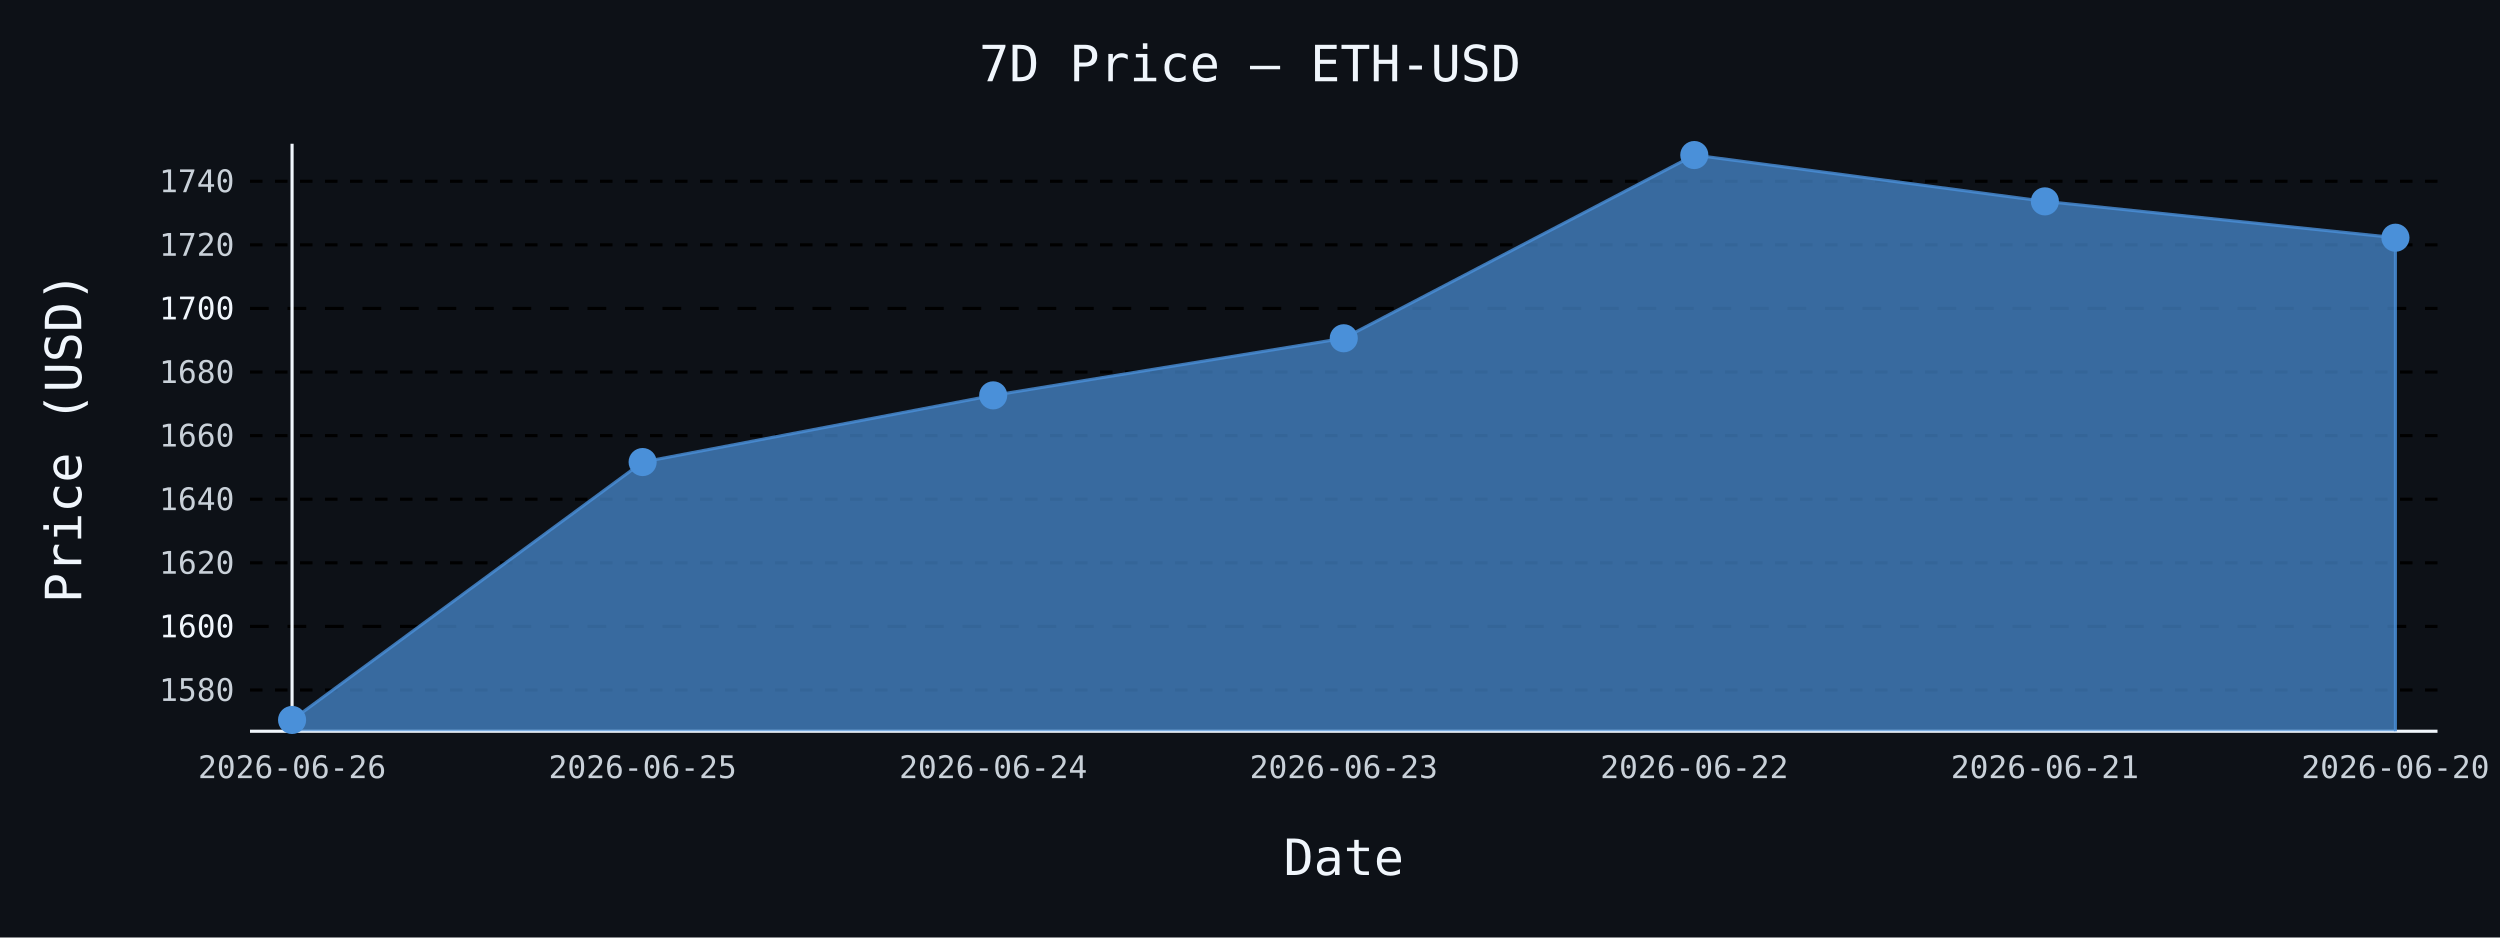
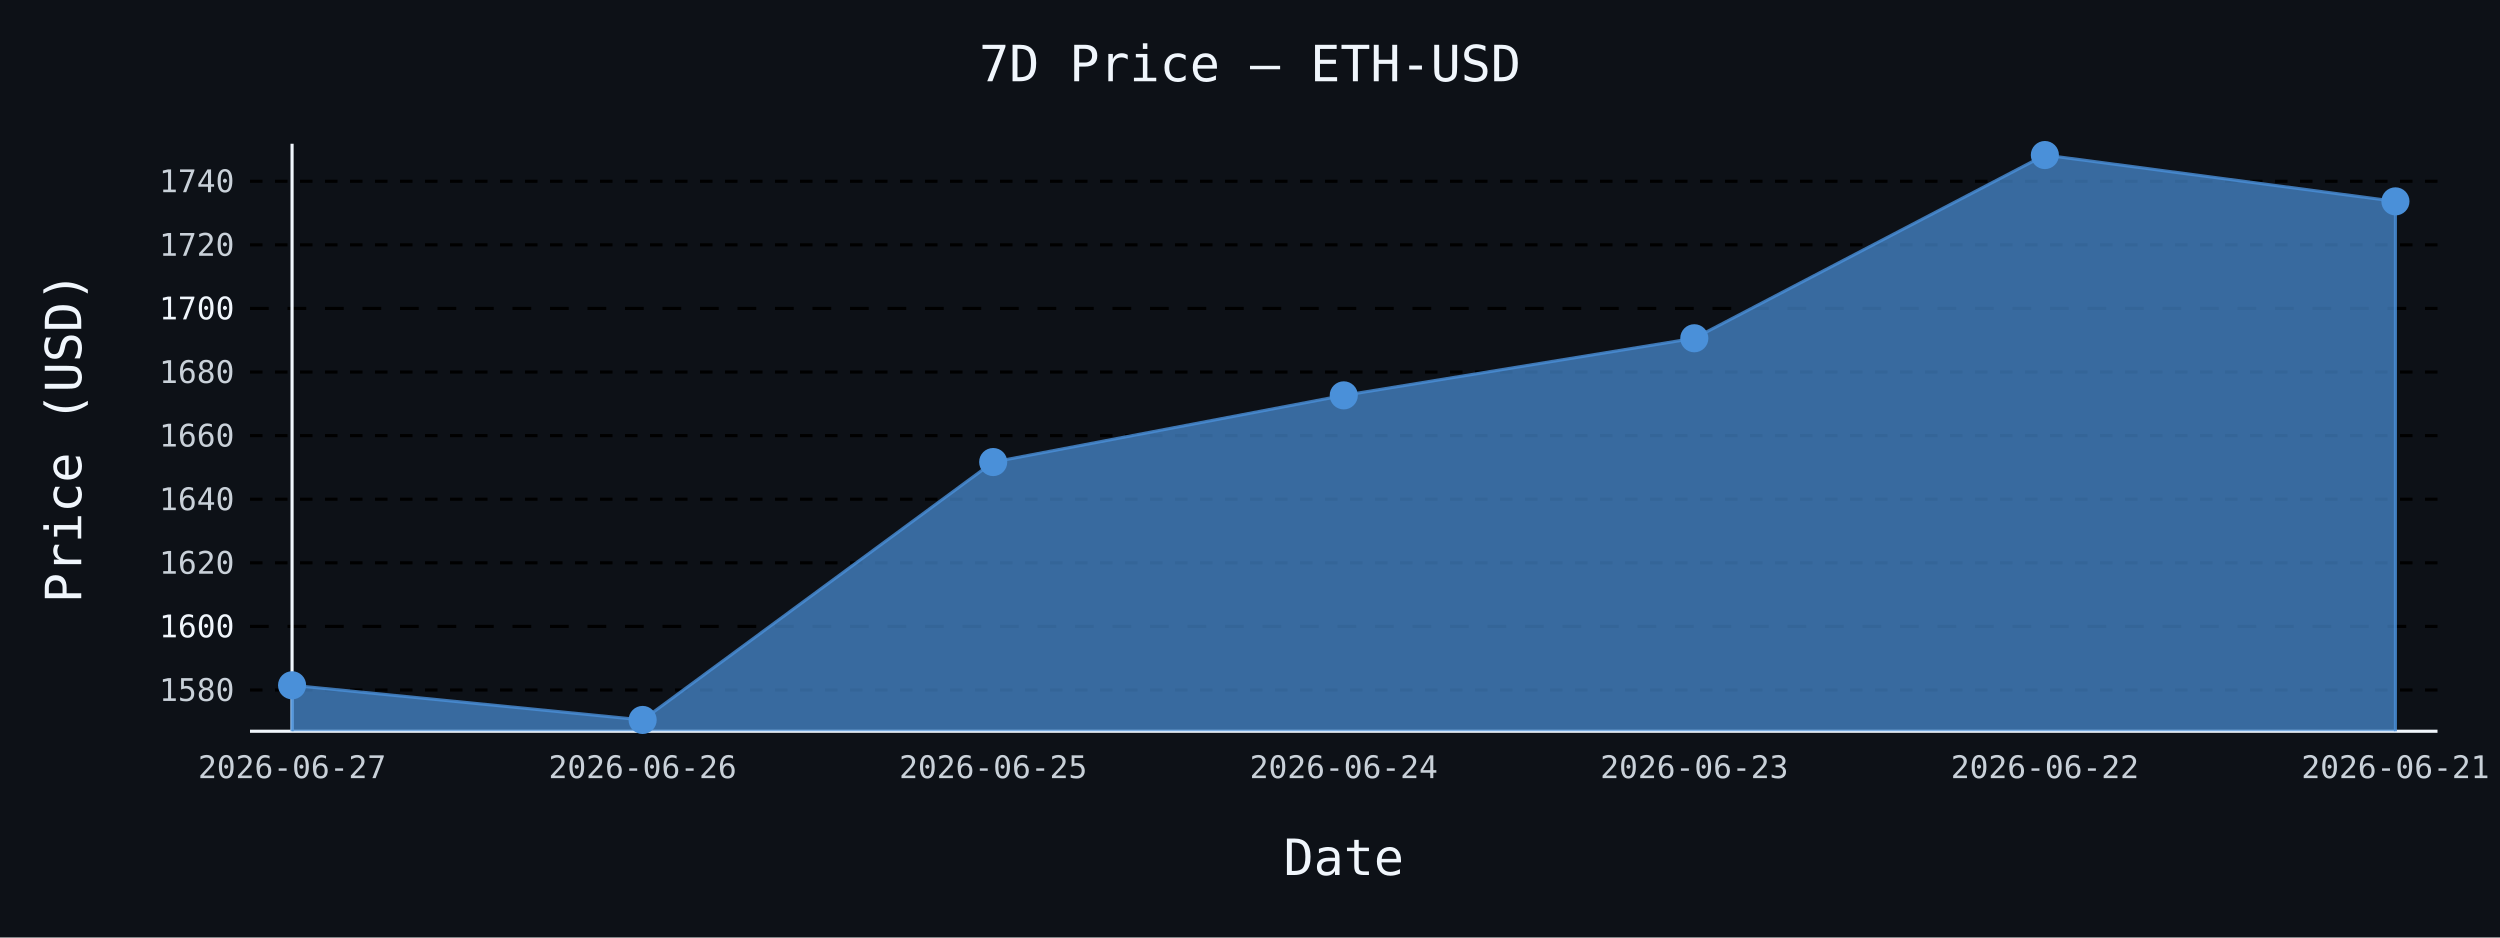
- <svg xmlns="http://www.w3.org/2000/svg" id="chart-b81c38dd-1486-4efe-b4c9-caf1c1f4058c" class="pygal-chart" viewBox="0 0 800 300">
+ <svg xmlns="http://www.w3.org/2000/svg" id="chart-9d1c1497-bdbc-44db-8c5f-af5fe3875db2" class="pygal-chart" viewBox="0 0 800 300">
  <defs>
-     <style type="text/css">#chart-b81c38dd-1486-4efe-b4c9-caf1c1f4058c{-webkit-user-select:none;-webkit-font-smoothing:antialiased;font-family:monospace}#chart-b81c38dd-1486-4efe-b4c9-caf1c1f4058c .title{font-family:monospace;font-size:16px}#chart-b81c38dd-1486-4efe-b4c9-caf1c1f4058c .legends .legend text{font-family:monospace;font-size:14px}#chart-b81c38dd-1486-4efe-b4c9-caf1c1f4058c .axis text{font-family:monospace;font-size:10px}#chart-b81c38dd-1486-4efe-b4c9-caf1c1f4058c .axis text.major{font-family:monospace;font-size:10px}#chart-b81c38dd-1486-4efe-b4c9-caf1c1f4058c .text-overlay text.value{font-family:monospace;font-size:16px}#chart-b81c38dd-1486-4efe-b4c9-caf1c1f4058c .text-overlay text.label{font-family:monospace;font-size:10px}#chart-b81c38dd-1486-4efe-b4c9-caf1c1f4058c .tooltip{font-family:monospace;font-size:14px}#chart-b81c38dd-1486-4efe-b4c9-caf1c1f4058c text.no_data{font-family:monospace;font-size:64px}
- #chart-b81c38dd-1486-4efe-b4c9-caf1c1f4058c{background-color:#0d1117}#chart-b81c38dd-1486-4efe-b4c9-caf1c1f4058c path,#chart-b81c38dd-1486-4efe-b4c9-caf1c1f4058c line,#chart-b81c38dd-1486-4efe-b4c9-caf1c1f4058c rect,#chart-b81c38dd-1486-4efe-b4c9-caf1c1f4058c circle{-webkit-transition:150ms;-moz-transition:150ms;transition:150ms}#chart-b81c38dd-1486-4efe-b4c9-caf1c1f4058c .graph &gt; .background{fill:#0d1117}#chart-b81c38dd-1486-4efe-b4c9-caf1c1f4058c .plot &gt; .background{fill:#0d1117}#chart-b81c38dd-1486-4efe-b4c9-caf1c1f4058c .graph{fill:#c9d1d9}#chart-b81c38dd-1486-4efe-b4c9-caf1c1f4058c text.no_data{fill:#f0f6fc}#chart-b81c38dd-1486-4efe-b4c9-caf1c1f4058c .title{fill:#f0f6fc}#chart-b81c38dd-1486-4efe-b4c9-caf1c1f4058c .legends .legend text{fill:#c9d1d9}#chart-b81c38dd-1486-4efe-b4c9-caf1c1f4058c .legends .legend:hover text{fill:#f0f6fc}#chart-b81c38dd-1486-4efe-b4c9-caf1c1f4058c .axis .line{stroke:#f0f6fc}#chart-b81c38dd-1486-4efe-b4c9-caf1c1f4058c .axis .guide.line{stroke:#8b949e}#chart-b81c38dd-1486-4efe-b4c9-caf1c1f4058c .axis .major.line{stroke:#c9d1d9}#chart-b81c38dd-1486-4efe-b4c9-caf1c1f4058c .axis text.major{fill:#f0f6fc}#chart-b81c38dd-1486-4efe-b4c9-caf1c1f4058c .axis.y .guides:hover .guide.line,#chart-b81c38dd-1486-4efe-b4c9-caf1c1f4058c .line-graph .axis.x .guides:hover .guide.line,#chart-b81c38dd-1486-4efe-b4c9-caf1c1f4058c .stackedline-graph .axis.x .guides:hover .guide.line,#chart-b81c38dd-1486-4efe-b4c9-caf1c1f4058c .xy-graph .axis.x .guides:hover .guide.line{stroke:#f0f6fc}#chart-b81c38dd-1486-4efe-b4c9-caf1c1f4058c .axis .guides:hover text{fill:#f0f6fc}#chart-b81c38dd-1486-4efe-b4c9-caf1c1f4058c .reactive{fill-opacity:.7;stroke-opacity:.8;stroke-width:1}#chart-b81c38dd-1486-4efe-b4c9-caf1c1f4058c .ci{stroke:#c9d1d9}#chart-b81c38dd-1486-4efe-b4c9-caf1c1f4058c .reactive.active,#chart-b81c38dd-1486-4efe-b4c9-caf1c1f4058c .active .reactive{fill-opacity:.8;stroke-opacity:.9;stroke-width:4}#chart-b81c38dd-1486-4efe-b4c9-caf1c1f4058c .ci .reactive.active{stroke-width:1.5}#chart-b81c38dd-1486-4efe-b4c9-caf1c1f4058c .series text{fill:#f0f6fc}#chart-b81c38dd-1486-4efe-b4c9-caf1c1f4058c .tooltip rect{fill:#0d1117;stroke:#f0f6fc;-webkit-transition:opacity 150ms;-moz-transition:opacity 150ms;transition:opacity 150ms}#chart-b81c38dd-1486-4efe-b4c9-caf1c1f4058c .tooltip .label{fill:#c9d1d9}#chart-b81c38dd-1486-4efe-b4c9-caf1c1f4058c .tooltip .label{fill:#c9d1d9}#chart-b81c38dd-1486-4efe-b4c9-caf1c1f4058c .tooltip .legend{font-size:.8em;fill:#8b949e}#chart-b81c38dd-1486-4efe-b4c9-caf1c1f4058c .tooltip .x_label{font-size:.6em;fill:#f0f6fc}#chart-b81c38dd-1486-4efe-b4c9-caf1c1f4058c .tooltip .xlink{font-size:.5em;text-decoration:underline}#chart-b81c38dd-1486-4efe-b4c9-caf1c1f4058c .tooltip .value{font-size:1.5em}#chart-b81c38dd-1486-4efe-b4c9-caf1c1f4058c .bound{font-size:.5em}#chart-b81c38dd-1486-4efe-b4c9-caf1c1f4058c .max-value{font-size:.75em;fill:#8b949e}#chart-b81c38dd-1486-4efe-b4c9-caf1c1f4058c .map-element{fill:#0d1117;stroke:#8b949e !important}#chart-b81c38dd-1486-4efe-b4c9-caf1c1f4058c .map-element .reactive{fill-opacity:inherit;stroke-opacity:inherit}#chart-b81c38dd-1486-4efe-b4c9-caf1c1f4058c .color-0,#chart-b81c38dd-1486-4efe-b4c9-caf1c1f4058c .color-0 a:visited{stroke:#4a90d9;fill:#4a90d9}#chart-b81c38dd-1486-4efe-b4c9-caf1c1f4058c .text-overlay .color-0 text{fill:black}
- #chart-b81c38dd-1486-4efe-b4c9-caf1c1f4058c text.no_data{text-anchor:middle}#chart-b81c38dd-1486-4efe-b4c9-caf1c1f4058c .guide.line{fill:none}#chart-b81c38dd-1486-4efe-b4c9-caf1c1f4058c .centered{text-anchor:middle}#chart-b81c38dd-1486-4efe-b4c9-caf1c1f4058c .title{text-anchor:middle}#chart-b81c38dd-1486-4efe-b4c9-caf1c1f4058c .legends .legend text{fill-opacity:1}#chart-b81c38dd-1486-4efe-b4c9-caf1c1f4058c .axis.x text{text-anchor:middle}#chart-b81c38dd-1486-4efe-b4c9-caf1c1f4058c .axis.x:not(.web) text[transform]{text-anchor:start}#chart-b81c38dd-1486-4efe-b4c9-caf1c1f4058c .axis.x:not(.web) text[transform].backwards{text-anchor:end}#chart-b81c38dd-1486-4efe-b4c9-caf1c1f4058c .axis.y text{text-anchor:end}#chart-b81c38dd-1486-4efe-b4c9-caf1c1f4058c .axis.y text[transform].backwards{text-anchor:start}#chart-b81c38dd-1486-4efe-b4c9-caf1c1f4058c .axis.y2 text{text-anchor:start}#chart-b81c38dd-1486-4efe-b4c9-caf1c1f4058c .axis.y2 text[transform].backwards{text-anchor:end}#chart-b81c38dd-1486-4efe-b4c9-caf1c1f4058c .axis .guide.line{stroke-dasharray:4,4;stroke:black}#chart-b81c38dd-1486-4efe-b4c9-caf1c1f4058c .axis .major.guide.line{stroke-dasharray:6,6;stroke:black}#chart-b81c38dd-1486-4efe-b4c9-caf1c1f4058c .horizontal .axis.y .guide.line,#chart-b81c38dd-1486-4efe-b4c9-caf1c1f4058c .horizontal .axis.y2 .guide.line,#chart-b81c38dd-1486-4efe-b4c9-caf1c1f4058c .vertical .axis.x .guide.line{opacity:0}#chart-b81c38dd-1486-4efe-b4c9-caf1c1f4058c .horizontal .axis.always_show .guide.line,#chart-b81c38dd-1486-4efe-b4c9-caf1c1f4058c .vertical .axis.always_show .guide.line{opacity:1 !important}#chart-b81c38dd-1486-4efe-b4c9-caf1c1f4058c .axis.y .guides:hover .guide.line,#chart-b81c38dd-1486-4efe-b4c9-caf1c1f4058c .axis.y2 .guides:hover .guide.line,#chart-b81c38dd-1486-4efe-b4c9-caf1c1f4058c .axis.x .guides:hover .guide.line{opacity:1}#chart-b81c38dd-1486-4efe-b4c9-caf1c1f4058c .axis .guides:hover text{opacity:1}#chart-b81c38dd-1486-4efe-b4c9-caf1c1f4058c .nofill{fill:none}#chart-b81c38dd-1486-4efe-b4c9-caf1c1f4058c .subtle-fill{fill-opacity:.2}#chart-b81c38dd-1486-4efe-b4c9-caf1c1f4058c .dot{stroke-width:1px;fill-opacity:1;stroke-opacity:1}#chart-b81c38dd-1486-4efe-b4c9-caf1c1f4058c .dot.active{stroke-width:5px}#chart-b81c38dd-1486-4efe-b4c9-caf1c1f4058c .dot.negative{fill:transparent}#chart-b81c38dd-1486-4efe-b4c9-caf1c1f4058c text,#chart-b81c38dd-1486-4efe-b4c9-caf1c1f4058c tspan{stroke:none !important}#chart-b81c38dd-1486-4efe-b4c9-caf1c1f4058c .series text.active{opacity:1}#chart-b81c38dd-1486-4efe-b4c9-caf1c1f4058c .tooltip rect{fill-opacity:.95;stroke-width:.5}#chart-b81c38dd-1486-4efe-b4c9-caf1c1f4058c .tooltip text{fill-opacity:1}#chart-b81c38dd-1486-4efe-b4c9-caf1c1f4058c .showable{visibility:hidden}#chart-b81c38dd-1486-4efe-b4c9-caf1c1f4058c .showable.shown{visibility:visible}#chart-b81c38dd-1486-4efe-b4c9-caf1c1f4058c .gauge-background{fill:rgba(229,229,229,1);stroke:none}#chart-b81c38dd-1486-4efe-b4c9-caf1c1f4058c .bg-lines{stroke:#0d1117;stroke-width:2px}</style>
+     <style type="text/css">#chart-9d1c1497-bdbc-44db-8c5f-af5fe3875db2{-webkit-user-select:none;-webkit-font-smoothing:antialiased;font-family:monospace}#chart-9d1c1497-bdbc-44db-8c5f-af5fe3875db2 .title{font-family:monospace;font-size:16px}#chart-9d1c1497-bdbc-44db-8c5f-af5fe3875db2 .legends .legend text{font-family:monospace;font-size:14px}#chart-9d1c1497-bdbc-44db-8c5f-af5fe3875db2 .axis text{font-family:monospace;font-size:10px}#chart-9d1c1497-bdbc-44db-8c5f-af5fe3875db2 .axis text.major{font-family:monospace;font-size:10px}#chart-9d1c1497-bdbc-44db-8c5f-af5fe3875db2 .text-overlay text.value{font-family:monospace;font-size:16px}#chart-9d1c1497-bdbc-44db-8c5f-af5fe3875db2 .text-overlay text.label{font-family:monospace;font-size:10px}#chart-9d1c1497-bdbc-44db-8c5f-af5fe3875db2 .tooltip{font-family:monospace;font-size:14px}#chart-9d1c1497-bdbc-44db-8c5f-af5fe3875db2 text.no_data{font-family:monospace;font-size:64px}
+ #chart-9d1c1497-bdbc-44db-8c5f-af5fe3875db2{background-color:#0d1117}#chart-9d1c1497-bdbc-44db-8c5f-af5fe3875db2 path,#chart-9d1c1497-bdbc-44db-8c5f-af5fe3875db2 line,#chart-9d1c1497-bdbc-44db-8c5f-af5fe3875db2 rect,#chart-9d1c1497-bdbc-44db-8c5f-af5fe3875db2 circle{-webkit-transition:150ms;-moz-transition:150ms;transition:150ms}#chart-9d1c1497-bdbc-44db-8c5f-af5fe3875db2 .graph &gt; .background{fill:#0d1117}#chart-9d1c1497-bdbc-44db-8c5f-af5fe3875db2 .plot &gt; .background{fill:#0d1117}#chart-9d1c1497-bdbc-44db-8c5f-af5fe3875db2 .graph{fill:#c9d1d9}#chart-9d1c1497-bdbc-44db-8c5f-af5fe3875db2 text.no_data{fill:#f0f6fc}#chart-9d1c1497-bdbc-44db-8c5f-af5fe3875db2 .title{fill:#f0f6fc}#chart-9d1c1497-bdbc-44db-8c5f-af5fe3875db2 .legends .legend text{fill:#c9d1d9}#chart-9d1c1497-bdbc-44db-8c5f-af5fe3875db2 .legends .legend:hover text{fill:#f0f6fc}#chart-9d1c1497-bdbc-44db-8c5f-af5fe3875db2 .axis .line{stroke:#f0f6fc}#chart-9d1c1497-bdbc-44db-8c5f-af5fe3875db2 .axis .guide.line{stroke:#8b949e}#chart-9d1c1497-bdbc-44db-8c5f-af5fe3875db2 .axis .major.line{stroke:#c9d1d9}#chart-9d1c1497-bdbc-44db-8c5f-af5fe3875db2 .axis text.major{fill:#f0f6fc}#chart-9d1c1497-bdbc-44db-8c5f-af5fe3875db2 .axis.y .guides:hover .guide.line,#chart-9d1c1497-bdbc-44db-8c5f-af5fe3875db2 .line-graph .axis.x .guides:hover .guide.line,#chart-9d1c1497-bdbc-44db-8c5f-af5fe3875db2 .stackedline-graph .axis.x .guides:hover .guide.line,#chart-9d1c1497-bdbc-44db-8c5f-af5fe3875db2 .xy-graph .axis.x .guides:hover .guide.line{stroke:#f0f6fc}#chart-9d1c1497-bdbc-44db-8c5f-af5fe3875db2 .axis .guides:hover text{fill:#f0f6fc}#chart-9d1c1497-bdbc-44db-8c5f-af5fe3875db2 .reactive{fill-opacity:.7;stroke-opacity:.8;stroke-width:1}#chart-9d1c1497-bdbc-44db-8c5f-af5fe3875db2 .ci{stroke:#c9d1d9}#chart-9d1c1497-bdbc-44db-8c5f-af5fe3875db2 .reactive.active,#chart-9d1c1497-bdbc-44db-8c5f-af5fe3875db2 .active .reactive{fill-opacity:.8;stroke-opacity:.9;stroke-width:4}#chart-9d1c1497-bdbc-44db-8c5f-af5fe3875db2 .ci .reactive.active{stroke-width:1.5}#chart-9d1c1497-bdbc-44db-8c5f-af5fe3875db2 .series text{fill:#f0f6fc}#chart-9d1c1497-bdbc-44db-8c5f-af5fe3875db2 .tooltip rect{fill:#0d1117;stroke:#f0f6fc;-webkit-transition:opacity 150ms;-moz-transition:opacity 150ms;transition:opacity 150ms}#chart-9d1c1497-bdbc-44db-8c5f-af5fe3875db2 .tooltip .label{fill:#c9d1d9}#chart-9d1c1497-bdbc-44db-8c5f-af5fe3875db2 .tooltip .label{fill:#c9d1d9}#chart-9d1c1497-bdbc-44db-8c5f-af5fe3875db2 .tooltip .legend{font-size:.8em;fill:#8b949e}#chart-9d1c1497-bdbc-44db-8c5f-af5fe3875db2 .tooltip .x_label{font-size:.6em;fill:#f0f6fc}#chart-9d1c1497-bdbc-44db-8c5f-af5fe3875db2 .tooltip .xlink{font-size:.5em;text-decoration:underline}#chart-9d1c1497-bdbc-44db-8c5f-af5fe3875db2 .tooltip .value{font-size:1.5em}#chart-9d1c1497-bdbc-44db-8c5f-af5fe3875db2 .bound{font-size:.5em}#chart-9d1c1497-bdbc-44db-8c5f-af5fe3875db2 .max-value{font-size:.75em;fill:#8b949e}#chart-9d1c1497-bdbc-44db-8c5f-af5fe3875db2 .map-element{fill:#0d1117;stroke:#8b949e !important}#chart-9d1c1497-bdbc-44db-8c5f-af5fe3875db2 .map-element .reactive{fill-opacity:inherit;stroke-opacity:inherit}#chart-9d1c1497-bdbc-44db-8c5f-af5fe3875db2 .color-0,#chart-9d1c1497-bdbc-44db-8c5f-af5fe3875db2 .color-0 a:visited{stroke:#4a90d9;fill:#4a90d9}#chart-9d1c1497-bdbc-44db-8c5f-af5fe3875db2 .text-overlay .color-0 text{fill:black}
+ #chart-9d1c1497-bdbc-44db-8c5f-af5fe3875db2 text.no_data{text-anchor:middle}#chart-9d1c1497-bdbc-44db-8c5f-af5fe3875db2 .guide.line{fill:none}#chart-9d1c1497-bdbc-44db-8c5f-af5fe3875db2 .centered{text-anchor:middle}#chart-9d1c1497-bdbc-44db-8c5f-af5fe3875db2 .title{text-anchor:middle}#chart-9d1c1497-bdbc-44db-8c5f-af5fe3875db2 .legends .legend text{fill-opacity:1}#chart-9d1c1497-bdbc-44db-8c5f-af5fe3875db2 .axis.x text{text-anchor:middle}#chart-9d1c1497-bdbc-44db-8c5f-af5fe3875db2 .axis.x:not(.web) text[transform]{text-anchor:start}#chart-9d1c1497-bdbc-44db-8c5f-af5fe3875db2 .axis.x:not(.web) text[transform].backwards{text-anchor:end}#chart-9d1c1497-bdbc-44db-8c5f-af5fe3875db2 .axis.y text{text-anchor:end}#chart-9d1c1497-bdbc-44db-8c5f-af5fe3875db2 .axis.y text[transform].backwards{text-anchor:start}#chart-9d1c1497-bdbc-44db-8c5f-af5fe3875db2 .axis.y2 text{text-anchor:start}#chart-9d1c1497-bdbc-44db-8c5f-af5fe3875db2 .axis.y2 text[transform].backwards{text-anchor:end}#chart-9d1c1497-bdbc-44db-8c5f-af5fe3875db2 .axis .guide.line{stroke-dasharray:4,4;stroke:black}#chart-9d1c1497-bdbc-44db-8c5f-af5fe3875db2 .axis .major.guide.line{stroke-dasharray:6,6;stroke:black}#chart-9d1c1497-bdbc-44db-8c5f-af5fe3875db2 .horizontal .axis.y .guide.line,#chart-9d1c1497-bdbc-44db-8c5f-af5fe3875db2 .horizontal .axis.y2 .guide.line,#chart-9d1c1497-bdbc-44db-8c5f-af5fe3875db2 .vertical .axis.x .guide.line{opacity:0}#chart-9d1c1497-bdbc-44db-8c5f-af5fe3875db2 .horizontal .axis.always_show .guide.line,#chart-9d1c1497-bdbc-44db-8c5f-af5fe3875db2 .vertical .axis.always_show .guide.line{opacity:1 !important}#chart-9d1c1497-bdbc-44db-8c5f-af5fe3875db2 .axis.y .guides:hover .guide.line,#chart-9d1c1497-bdbc-44db-8c5f-af5fe3875db2 .axis.y2 .guides:hover .guide.line,#chart-9d1c1497-bdbc-44db-8c5f-af5fe3875db2 .axis.x .guides:hover .guide.line{opacity:1}#chart-9d1c1497-bdbc-44db-8c5f-af5fe3875db2 .axis .guides:hover text{opacity:1}#chart-9d1c1497-bdbc-44db-8c5f-af5fe3875db2 .nofill{fill:none}#chart-9d1c1497-bdbc-44db-8c5f-af5fe3875db2 .subtle-fill{fill-opacity:.2}#chart-9d1c1497-bdbc-44db-8c5f-af5fe3875db2 .dot{stroke-width:1px;fill-opacity:1;stroke-opacity:1}#chart-9d1c1497-bdbc-44db-8c5f-af5fe3875db2 .dot.active{stroke-width:5px}#chart-9d1c1497-bdbc-44db-8c5f-af5fe3875db2 .dot.negative{fill:transparent}#chart-9d1c1497-bdbc-44db-8c5f-af5fe3875db2 text,#chart-9d1c1497-bdbc-44db-8c5f-af5fe3875db2 tspan{stroke:none !important}#chart-9d1c1497-bdbc-44db-8c5f-af5fe3875db2 .series text.active{opacity:1}#chart-9d1c1497-bdbc-44db-8c5f-af5fe3875db2 .tooltip rect{fill-opacity:.95;stroke-width:.5}#chart-9d1c1497-bdbc-44db-8c5f-af5fe3875db2 .tooltip text{fill-opacity:1}#chart-9d1c1497-bdbc-44db-8c5f-af5fe3875db2 .showable{visibility:hidden}#chart-9d1c1497-bdbc-44db-8c5f-af5fe3875db2 .showable.shown{visibility:visible}#chart-9d1c1497-bdbc-44db-8c5f-af5fe3875db2 .gauge-background{fill:rgba(229,229,229,1);stroke:none}#chart-9d1c1497-bdbc-44db-8c5f-af5fe3875db2 .bg-lines{stroke:#0d1117;stroke-width:2px}</style>
  </defs>
  <g class="graph line-graph vertical">
    <rect x="0" y="0" width="800" height="300" class="background" />
    <g transform="translate(80, 46)" class="plot">
      <rect x="0" y="0" width="700.0" height="188" class="background" />
      <g class="axis y always_show">
        <path d="M0 188 h700" class="line" />
        <g class="guides">
          <path d="M0 174.8 h700" class="guide line" />
          <text x="-5" y="178.3" class="">1580</text>
        </g>
        <g class="guides">
          <path d="M0 154.45 h700" class="major guide line" />
          <text x="-5" y="157.95" class="major">1600</text>
        </g>
        <g class="guides">
          <path d="M0 134.1 h700" class="guide line" />
          <text x="-5" y="137.6" class="">1620</text>
        </g>
        <g class="guides">
          <path d="M0 113.75 h700" class="guide line" />
          <text x="-5" y="117.25" class="">1640</text>
        </g>
        <g class="guides">
          <path d="M0 93.4 h700" class="guide line" />
          <text x="-5" y="96.9" class="">1660</text>
        </g>
        <g class="guides">
          <path d="M0 73.05 h700" class="guide line" />
          <text x="-5" y="76.55" class="">1680</text>
        </g>
        <g class="guides">
          <path d="M0 52.7 h700" class="major guide line" />
          <text x="-5" y="56.2" class="major">1700</text>
        </g>
        <g class="guides">
          <path d="M0 32.35 h700" class="guide line" />
          <text x="-5" y="35.85" class="">1720</text>
        </g>
        <g class="guides">
          <path d="M0 12 h700" class="guide line" />
          <text x="-5" y="15.5" class="">1740</text>
        </g>
      </g>
      <g class="axis x">
        <g class="guides">
          <path d="M13.462 0 v188" class="line" />
-           <text x="13.462" y="203.0" class="">2026-06-26</text>
+           <text x="13.462" y="203.0" class="">2026-06-27</text>
        </g>
        <g class="guides">
          <path d="M125.641 0 v188" class="guide line" />
-           <text x="125.641" y="203.0" class="">2026-06-25</text>
+           <text x="125.641" y="203.0" class="">2026-06-26</text>
        </g>
        <g class="guides">
          <path d="M237.821 0 v188" class="guide line" />
-           <text x="237.821" y="203.0" class="">2026-06-24</text>
+           <text x="237.821" y="203.0" class="">2026-06-25</text>
        </g>
        <g class="guides">
          <path d="M350 0 v188" class="guide line" />
-           <text x="350.0" y="203.0" class="">2026-06-23</text>
+           <text x="350.0" y="203.0" class="">2026-06-24</text>
        </g>
        <g class="guides">
          <path d="M462.179 0 v188" class="guide line" />
-           <text x="462.179" y="203.0" class="">2026-06-22</text>
+           <text x="462.179" y="203.0" class="">2026-06-23</text>
        </g>
        <g class="guides">
          <path d="M574.359 0 v188" class="guide line" />
-           <text x="574.359" y="203.0" class="">2026-06-21</text>
+           <text x="574.359" y="203.0" class="">2026-06-22</text>
        </g>
        <g class="guides">
          <path d="M686.538 0 v188" class="guide line" />
-           <text x="686.538" y="203.0" class="">2026-06-20</text>
+           <text x="686.538" y="203.0" class="">2026-06-21</text>
        </g>
      </g>
      <g class="series serie-0 color-0">
-         <path d="M13.462 188 L13.462 184.385 125.641 101.855 237.821 80.518 350 62.244 462.179 3.615 574.359 18.44 686.538 30.07 686.538 188" class="line reactive" />
+         <path d="M13.462 188 L13.462 173.294 125.641 184.385 237.821 101.855 350 80.518 462.179 62.244 574.359 3.615 686.538 18.44 686.538 188" class="line reactive" />
      </g>
    </g>
    <g class="titles">
      <text x="400.0" y="26" class="title plot_title">7D Price — ETH-USD</text>
      <text x="430.0" y="280" class="title">Date</text>
      <text x="0" y="166.0" class="title" transform="rotate(-90 0 140)">Price (USD)</text>
    </g>
    <g transform="translate(80, 46)" class="plot overlay">
      <g class="series serie-0 color-0">
        <g class="dots">
-           <circle cx="13.462" cy="184.385" r="4" class="dot reactive tooltip-trigger" />
+           <circle cx="13.462" cy="173.294" r="4" class="dot reactive tooltip-trigger" />
        </g>
        <g class="dots">
-           <circle cx="125.641" cy="101.855" r="4" class="dot reactive tooltip-trigger" />
+           <circle cx="125.641" cy="184.385" r="4" class="dot reactive tooltip-trigger" />
        </g>
        <g class="dots">
-           <circle cx="237.821" cy="80.518" r="4" class="dot reactive tooltip-trigger" />
+           <circle cx="237.821" cy="101.855" r="4" class="dot reactive tooltip-trigger" />
        </g>
        <g class="dots">
-           <circle cx="350.0" cy="62.244" r="4" class="dot reactive tooltip-trigger" />
+           <circle cx="350.0" cy="80.518" r="4" class="dot reactive tooltip-trigger" />
        </g>
        <g class="dots">
-           <circle cx="462.179" cy="3.615" r="4" class="dot reactive tooltip-trigger" />
+           <circle cx="462.179" cy="62.244" r="4" class="dot reactive tooltip-trigger" />
        </g>
        <g class="dots">
-           <circle cx="574.359" cy="18.44" r="4" class="dot reactive tooltip-trigger" />
+           <circle cx="574.359" cy="3.615" r="4" class="dot reactive tooltip-trigger" />
        </g>
        <g class="dots">
-           <circle cx="686.538" cy="30.07" r="4" class="dot reactive tooltip-trigger" />
+           <circle cx="686.538" cy="18.44" r="4" class="dot reactive tooltip-trigger" />
        </g>
      </g>
    </g>
    <g transform="translate(80, 46)" class="plot text-overlay">
      <g class="series serie-0 color-0" />
    </g>
    <g transform="translate(80, 46)" class="plot tooltip-overlay">
      <g transform="translate(0 0)" style="opacity: 0" class="tooltip">
        <rect rx="0" ry="0" width="0" height="0" class="tooltip-box" />
        <g class="text" />
      </g>
    </g>
  </g>
</svg>
